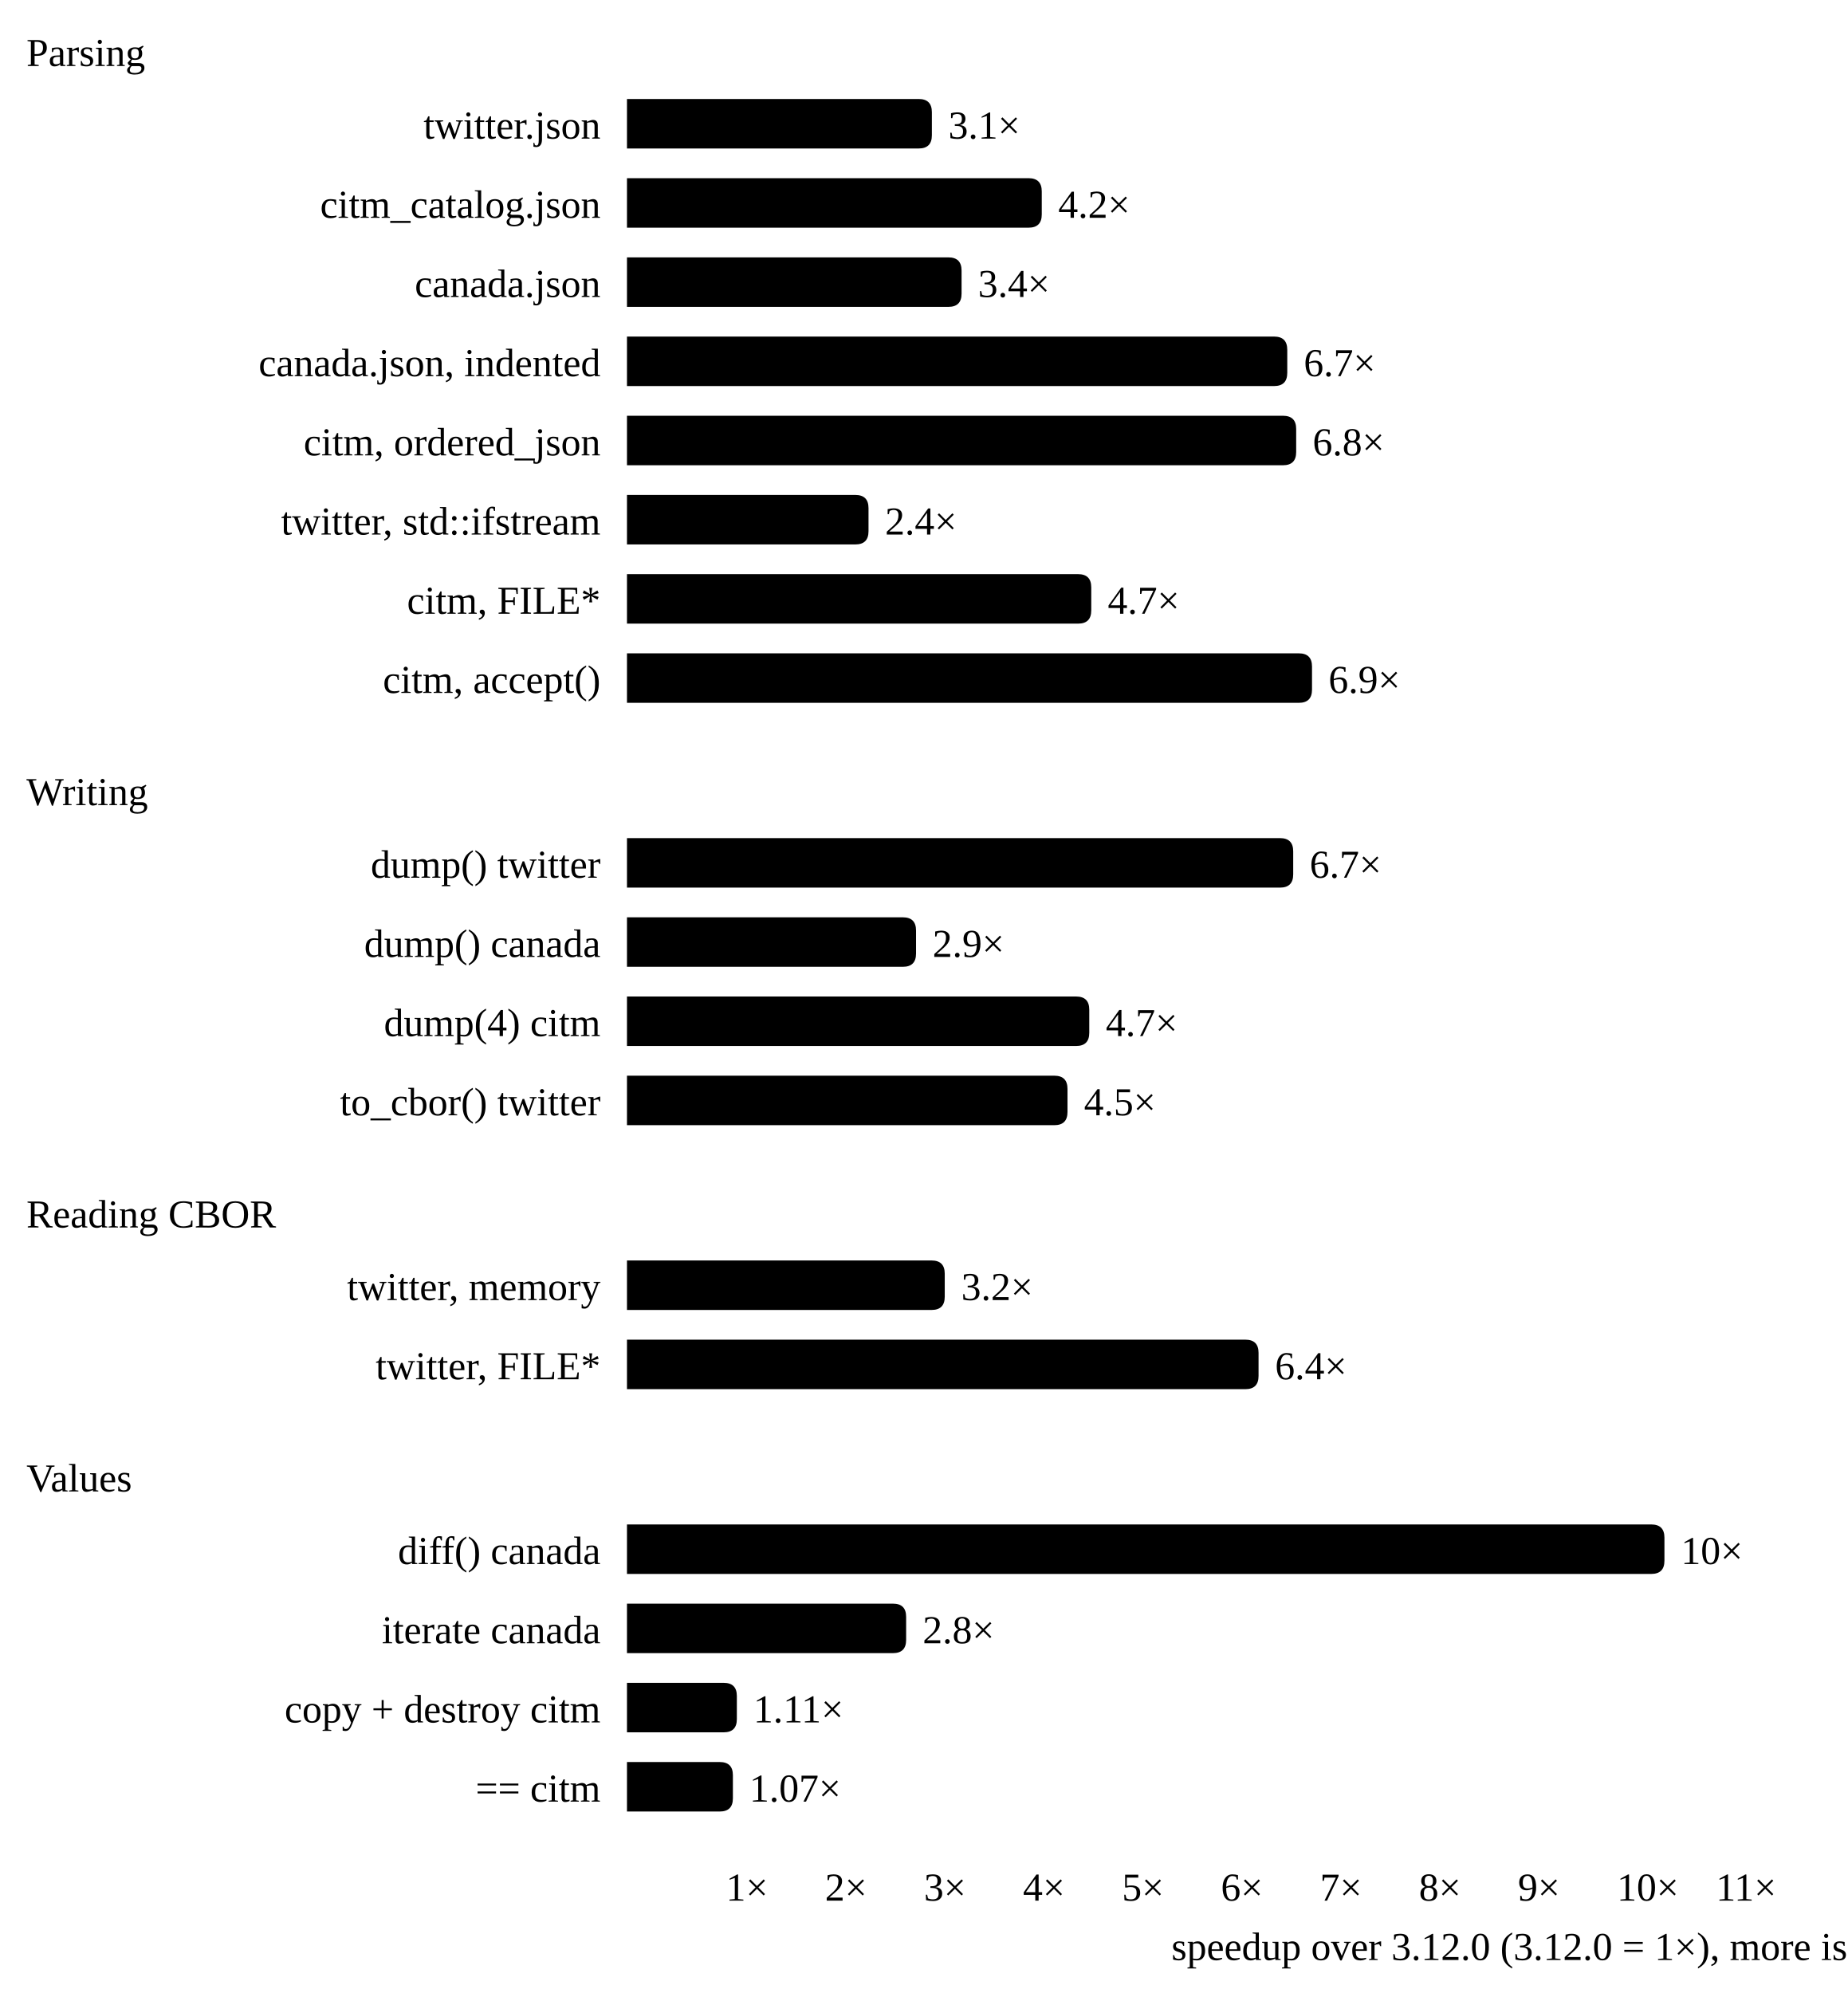
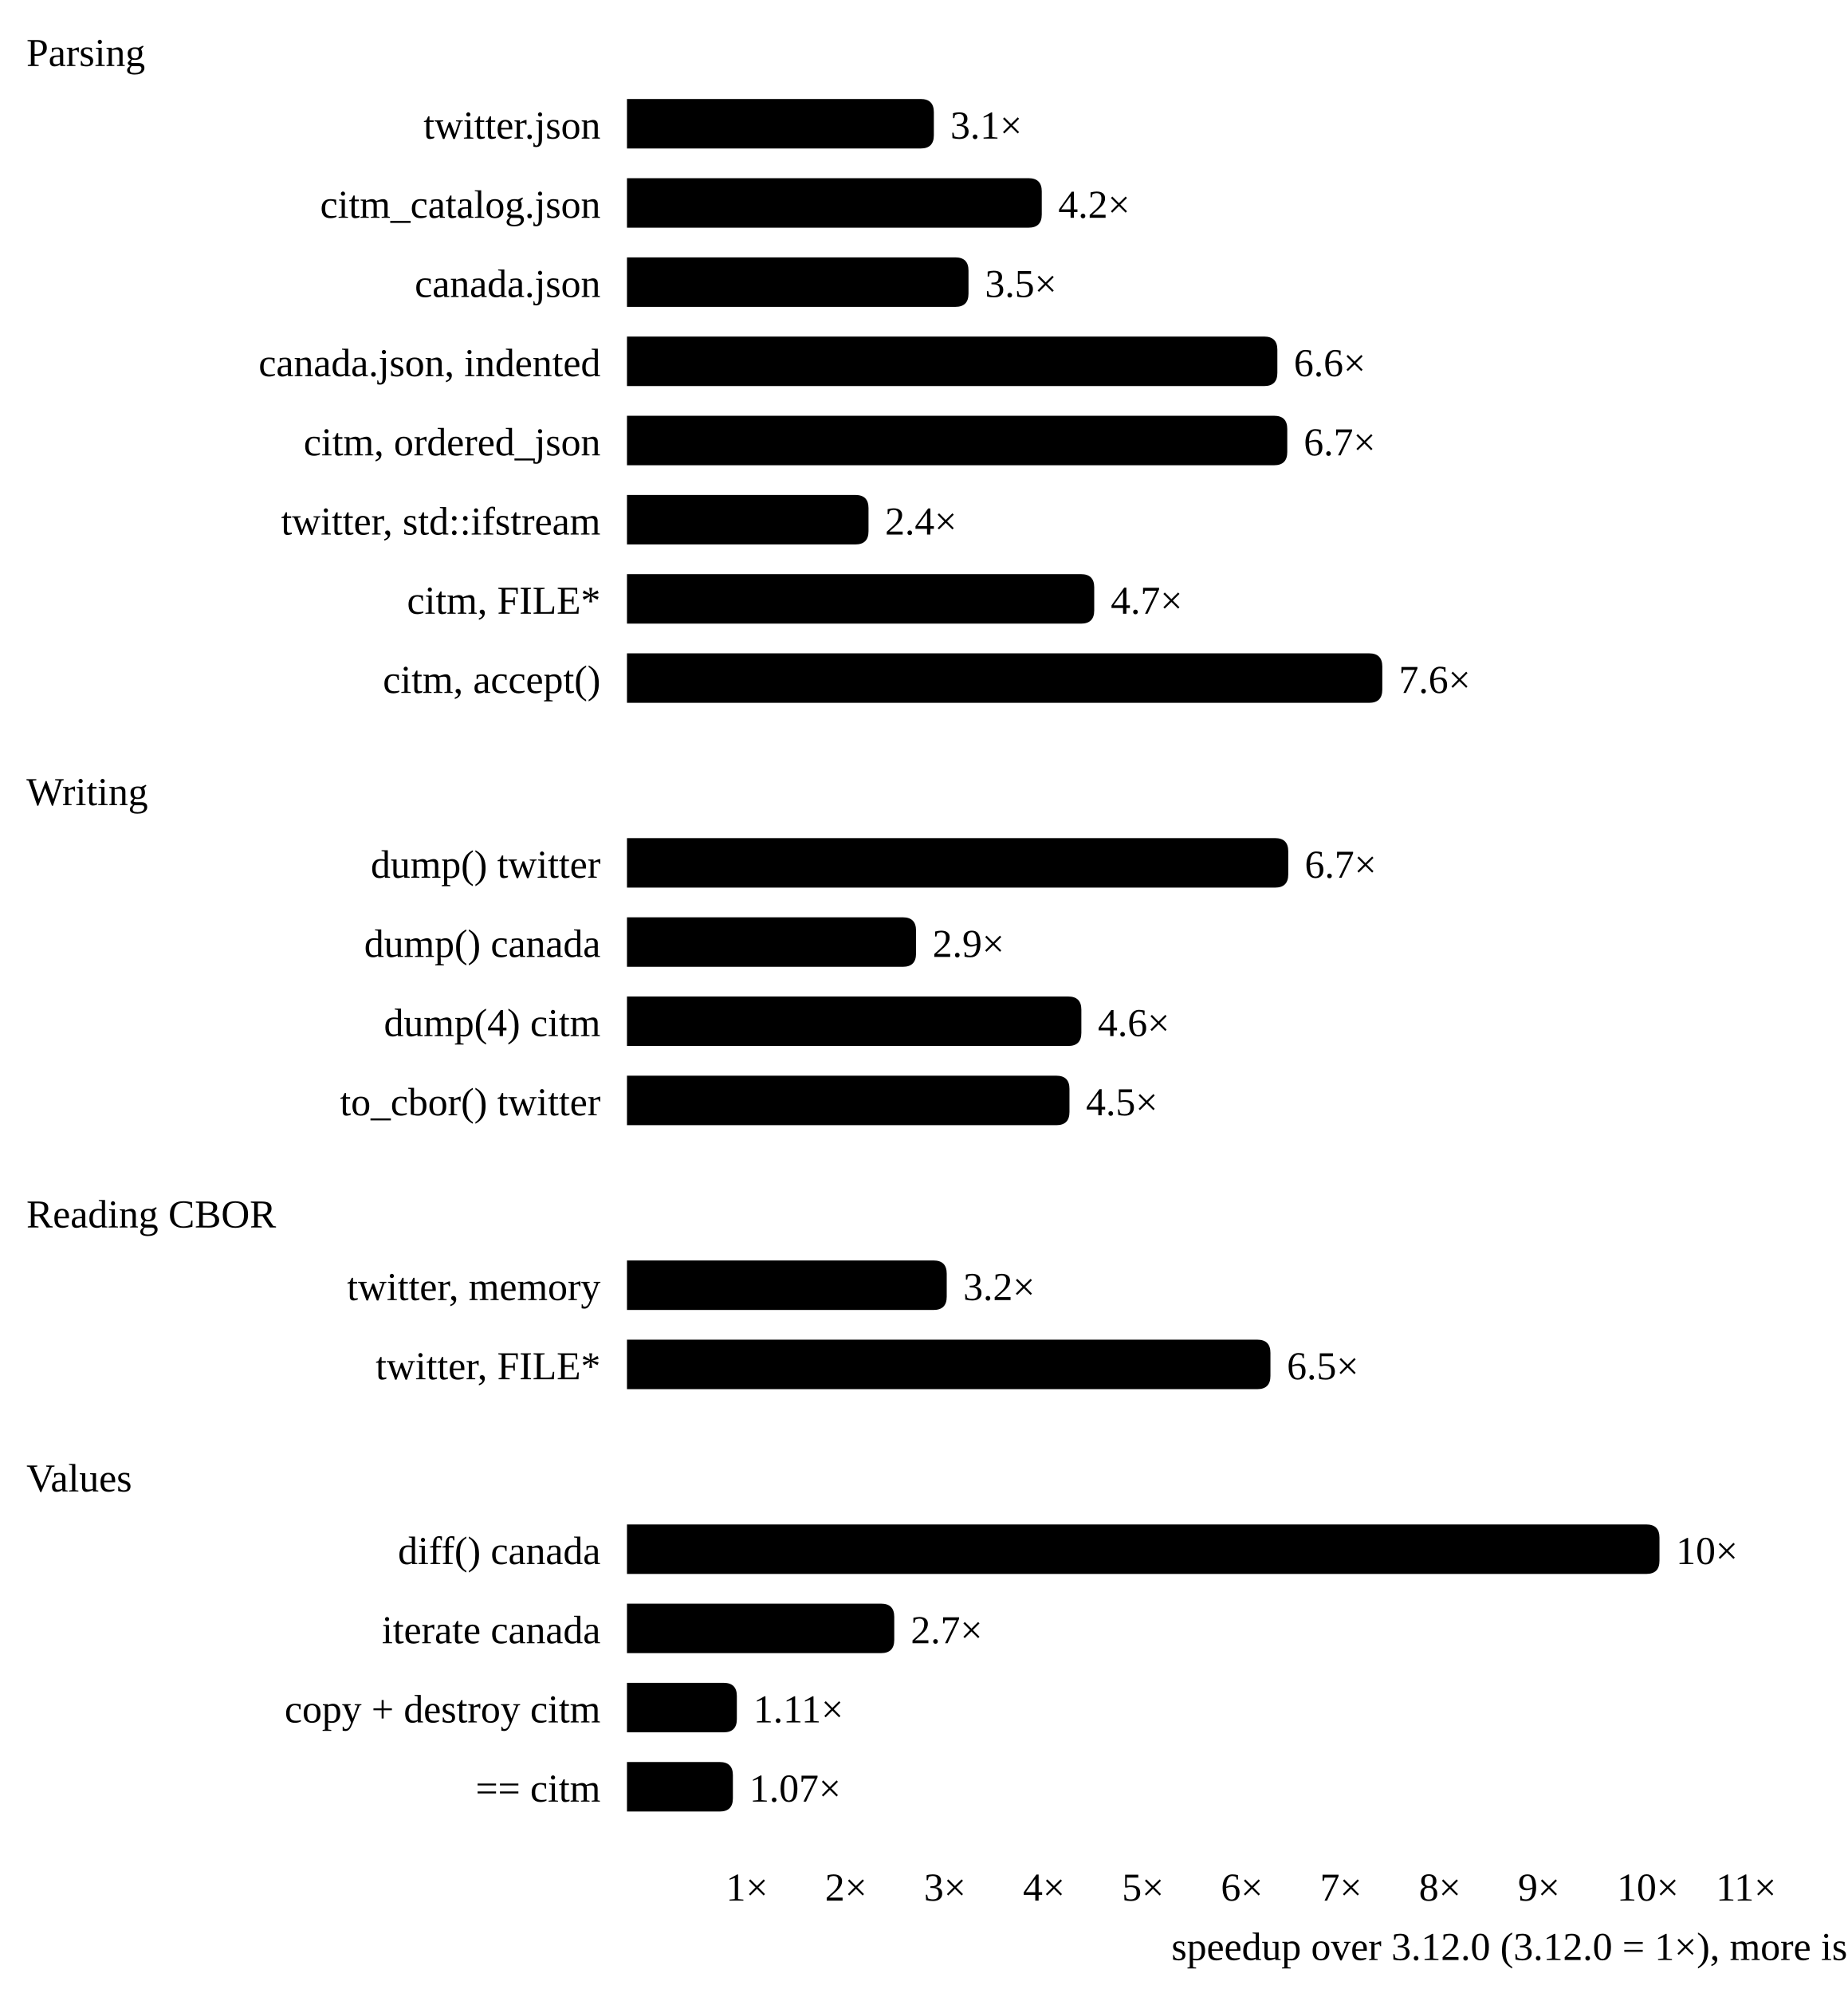
<svg xmlns="http://www.w3.org/2000/svg" class="nj-fig nj-charts nj-charts--blog" viewBox="0 0 560 604" role="img" aria-labelledby="nj-blog-overview nj-blog-overview-d">
  <text class="nj-charts-panel" x="8" y="20">Parsing</text>
  <text class="nj-charts-panel" x="8" y="244">Writing</text>
  <text class="nj-charts-panel" x="8" y="372">Reading C​BOR</text>
  <text class="nj-charts-panel" x="8" y="452">Values</text>
  <line class="nj-charts-grid" x1="220" y1="8" x2="220" y2="560" />
  <text class="nj-charts-tick" x="220" y="576">1×</text>
  <line class="nj-charts-grid" x1="250" y1="8" x2="250" y2="560" />
  <text class="nj-charts-tick" x="250" y="576">2×</text>
  <line class="nj-charts-grid" x1="280" y1="8" x2="280" y2="560" />
  <text class="nj-charts-tick" x="280" y="576">3×</text>
  <line class="nj-charts-grid" x1="310" y1="8" x2="310" y2="560" />
  <text class="nj-charts-tick" x="310" y="576">4×</text>
  <line class="nj-charts-grid" x1="340" y1="8" x2="340" y2="560" />
  <text class="nj-charts-tick" x="340" y="576">5×</text>
  <line class="nj-charts-grid" x1="370" y1="8" x2="370" y2="560" />
  <text class="nj-charts-tick" x="370" y="576">6×</text>
  <line class="nj-charts-grid" x1="400" y1="8" x2="400" y2="560" />
  <text class="nj-charts-tick" x="400" y="576">7×</text>
  <line class="nj-charts-grid" x1="430" y1="8" x2="430" y2="560" />
  <text class="nj-charts-tick" x="430" y="576">8×</text>
  <line class="nj-charts-grid" x1="460" y1="8" x2="460" y2="560" />
  <text class="nj-charts-tick" x="460" y="576">9×</text>
  <line class="nj-charts-grid" x1="490" y1="8" x2="490" y2="560" />
  <text class="nj-charts-tick" x="490" y="576">10×</text>
  <line class="nj-charts-grid" x1="520" y1="8" x2="520" y2="560" />
  <text class="nj-charts-tick" x="520" y="576">11×</text>
  <text class="nj-charts-rowlabel nj-charts-tick--r" x="182" y="42" text-anchor="end">twitter.json</text>
-   <path class="nj-charts-c1" d="M190 30 H278.4 Q282.4 30 282.4 34 V41 Q282.4 45 278.4 45 H190 Z" />
-   <text class="nj-charts-val" x="287.4" y="42">3.1×</text>
+   <path class="nj-charts-c1" d="M190 30 H279 Q283 30 283 34 V41 Q283 45 279 45 H190 Z" />
+   <text class="nj-charts-val" x="288" y="42">3.1×</text>
  <text class="nj-charts-rowlabel nj-charts-tick--r" x="182" y="66" text-anchor="end">citm_catalog.json</text>
  <path class="nj-charts-c1" d="M190 54 H311.7 Q315.7 54 315.7 58 V65 Q315.7 69 311.7 69 H190 Z" />
  <text class="nj-charts-val" x="320.7" y="66">4.2×</text>
  <text class="nj-charts-rowlabel nj-charts-tick--r" x="182" y="90" text-anchor="end">canada.json</text>
-   <path class="nj-charts-c1" d="M190 78 H287.4 Q291.4 78 291.4 82 V89 Q291.4 93 287.4 93 H190 Z" />
-   <text class="nj-charts-val" x="296.4" y="90">3.4×</text>
+   <path class="nj-charts-c1" d="M190 78 H289.5 Q293.5 78 293.5 82 V89 Q293.5 93 289.5 93 H190 Z" />
+   <text class="nj-charts-val" x="298.5" y="90">3.5×</text>
  <text class="nj-charts-rowlabel nj-charts-tick--r" x="182" y="114" text-anchor="end">canada.json, indented</text>
-   <path class="nj-charts-c1" d="M190 102 H386.1 Q390.1 102 390.1 106 V113 Q390.1 117 386.1 117 H190 Z" />
-   <text class="nj-charts-val" x="395.1" y="114">6.7×</text>
+   <path class="nj-charts-c1" d="M190 102 H383.1 Q387.1 102 387.1 106 V113 Q387.1 117 383.1 117 H190 Z" />
+   <text class="nj-charts-val" x="392.1" y="114">6.6×</text>
  <text class="nj-charts-rowlabel nj-charts-tick--r" x="182" y="138" text-anchor="end">citm, ordered_json</text>
-   <path class="nj-charts-c1" d="M190 126 H388.8 Q392.8 126 392.8 130 V137 Q392.8 141 388.8 141 H190 Z" />
-   <text class="nj-charts-val" x="397.8" y="138">6.8×</text>
+   <path class="nj-charts-c1" d="M190 126 H386.1 Q390.1 126 390.1 130 V137 Q390.1 141 386.1 141 H190 Z" />
+   <text class="nj-charts-val" x="395.1" y="138">6.7×</text>
  <text class="nj-charts-rowlabel nj-charts-tick--r" x="182" y="162" text-anchor="end">twitter, std::ifstream</text>
  <path class="nj-charts-c1" d="M190 150 H259.2 Q263.2 150 263.2 154 V161 Q263.2 165 259.2 165 H190 Z" />
  <text class="nj-charts-val" x="268.2" y="162">2.4×</text>
  <text class="nj-charts-rowlabel nj-charts-tick--r" x="182" y="186" text-anchor="end">citm, FILE*</text>
-   <path class="nj-charts-c1" d="M190 174 H326.7 Q330.7 174 330.7 178 V185 Q330.7 189 326.7 189 H190 Z" />
-   <text class="nj-charts-val" x="335.7" y="186">4.7×</text>
+   <path class="nj-charts-c1" d="M190 174 H327.6 Q331.6 174 331.6 178 V185 Q331.6 189 327.6 189 H190 Z" />
+   <text class="nj-charts-val" x="336.6" y="186">4.7×</text>
  <text class="nj-charts-rowlabel nj-charts-tick--r" x="182" y="210" text-anchor="end">citm, accept()</text>
-   <path class="nj-charts-c1" d="M190 198 H393.6 Q397.6 198 397.6 202 V209 Q397.6 213 393.6 213 H190 Z" />
-   <text class="nj-charts-val" x="402.6" y="210">6.9×</text>
+   <path class="nj-charts-c1" d="M190 198 H414.9 Q418.9 198 418.9 202 V209 Q418.9 213 414.9 213 H190 Z" />
+   <text class="nj-charts-val" x="423.9" y="210">7.6×</text>
  <text class="nj-charts-rowlabel nj-charts-tick--r" x="182" y="266" text-anchor="end">dump() twitter</text>
-   <path class="nj-charts-c1" d="M190 254 H387.9 Q391.9 254 391.9 258 V265 Q391.9 269 387.9 269 H190 Z" />
-   <text class="nj-charts-val" x="396.9" y="266">6.7×</text>
+   <path class="nj-charts-c1" d="M190 254 H386.4 Q390.4 254 390.4 258 V265 Q390.4 269 386.4 269 H190 Z" />
+   <text class="nj-charts-val" x="395.4" y="266">6.7×</text>
  <text class="nj-charts-rowlabel nj-charts-tick--r" x="182" y="290" text-anchor="end">dump() canada</text>
  <path class="nj-charts-c1" d="M190 278 H273.6 Q277.6 278 277.6 282 V289 Q277.6 293 273.6 293 H190 Z" />
  <text class="nj-charts-val" x="282.6" y="290">2.9×</text>
  <text class="nj-charts-rowlabel nj-charts-tick--r" x="182" y="314" text-anchor="end">dump(4) citm</text>
-   <path class="nj-charts-c1" d="M190 302 H326.1 Q330.1 302 330.1 306 V313 Q330.1 317 326.1 317 H190 Z" />
-   <text class="nj-charts-val" x="335.1" y="314">4.7×</text>
+   <path class="nj-charts-c1" d="M190 302 H323.7 Q327.7 302 327.7 306 V313 Q327.7 317 323.7 317 H190 Z" />
+   <text class="nj-charts-val" x="332.7" y="314">4.6×</text>
  <text class="nj-charts-rowlabel nj-charts-tick--r" x="182" y="338" text-anchor="end">to_cbor() twitter</text>
-   <path class="nj-charts-c1" d="M190 326 H319.5 Q323.5 326 323.5 330 V337 Q323.5 341 319.5 341 H190 Z" />
-   <text class="nj-charts-val" x="328.5" y="338">4.5×</text>
+   <path class="nj-charts-c1" d="M190 326 H320.1 Q324.1 326 324.1 330 V337 Q324.1 341 320.1 341 H190 Z" />
+   <text class="nj-charts-val" x="329.1" y="338">4.5×</text>
  <text class="nj-charts-rowlabel nj-charts-tick--r" x="182" y="394" text-anchor="end">twitter, memory</text>
-   <path class="nj-charts-c1" d="M190 382 H282.3 Q286.3 382 286.3 386 V393 Q286.3 397 282.3 397 H190 Z" />
-   <text class="nj-charts-val" x="291.3" y="394">3.2×</text>
+   <path class="nj-charts-c1" d="M190 382 H282.9 Q286.9 382 286.9 386 V393 Q286.9 397 282.9 397 H190 Z" />
+   <text class="nj-charts-val" x="291.9" y="394">3.2×</text>
  <text class="nj-charts-rowlabel nj-charts-tick--r" x="182" y="418" text-anchor="end">twitter, FILE*</text>
-   <path class="nj-charts-c1" d="M190 406 H377.4 Q381.4 406 381.4 410 V417 Q381.4 421 377.4 421 H190 Z" />
-   <text class="nj-charts-val" x="386.4" y="418">6.4×</text>
+   <path class="nj-charts-c1" d="M190 406 H381 Q385 406 385 410 V417 Q385 421 381 421 H190 Z" />
+   <text class="nj-charts-val" x="390" y="418">6.5×</text>
  <text class="nj-charts-rowlabel nj-charts-tick--r" x="182" y="474" text-anchor="end">diff() canada</text>
-   <path class="nj-charts-c1" d="M190 462 H500.4 Q504.4 462 504.4 466 V473 Q504.4 477 500.4 477 H190 Z" />
-   <text class="nj-charts-val" x="509.4" y="474">10×</text>
+   <path class="nj-charts-c1" d="M190 462 H498.9 Q502.9 462 502.9 466 V473 Q502.9 477 498.9 477 H190 Z" />
+   <text class="nj-charts-val" x="507.9" y="474">10×</text>
  <text class="nj-charts-rowlabel nj-charts-tick--r" x="182" y="498" text-anchor="end">iterate canada</text>
-   <path class="nj-charts-c1" d="M190 486 H270.6 Q274.6 486 274.6 490 V497 Q274.6 501 270.6 501 H190 Z" />
-   <text class="nj-charts-val" x="279.6" y="498">2.8×</text>
+   <path class="nj-charts-c1" d="M190 486 H267 Q271 486 271 490 V497 Q271 501 267 501 H190 Z" />
+   <text class="nj-charts-val" x="276" y="498">2.7×</text>
  <text class="nj-charts-rowlabel nj-charts-tick--r" x="182" y="522" text-anchor="end">copy + destroy citm</text>
  <path class="nj-charts-c1" d="M190 510 H219.3 Q223.3 510 223.3 514 V521 Q223.3 525 219.3 525 H190 Z" />
  <text class="nj-charts-val" x="228.3" y="522">1.11×</text>
  <text class="nj-charts-rowlabel nj-charts-tick--r" x="182" y="546" text-anchor="end">== citm</text>
  <path class="nj-charts-c1" d="M190 534 H218.1 Q222.1 534 222.1 538 V545 Q222.1 549 218.1 549 H190 Z" />
  <text class="nj-charts-val" x="227.1" y="546">1.07×</text>
  <line class="nj-charts-ref" x1="220" y1="8" x2="220" y2="560" />
  <line class="nj-charts-zero" x1="190" y1="8" x2="190" y2="560" />
  <text class="nj-charts-tick" x="355" y="594">speedup over 3.12.0 (3.12.0 = 1×), more is better</text>
</svg>
